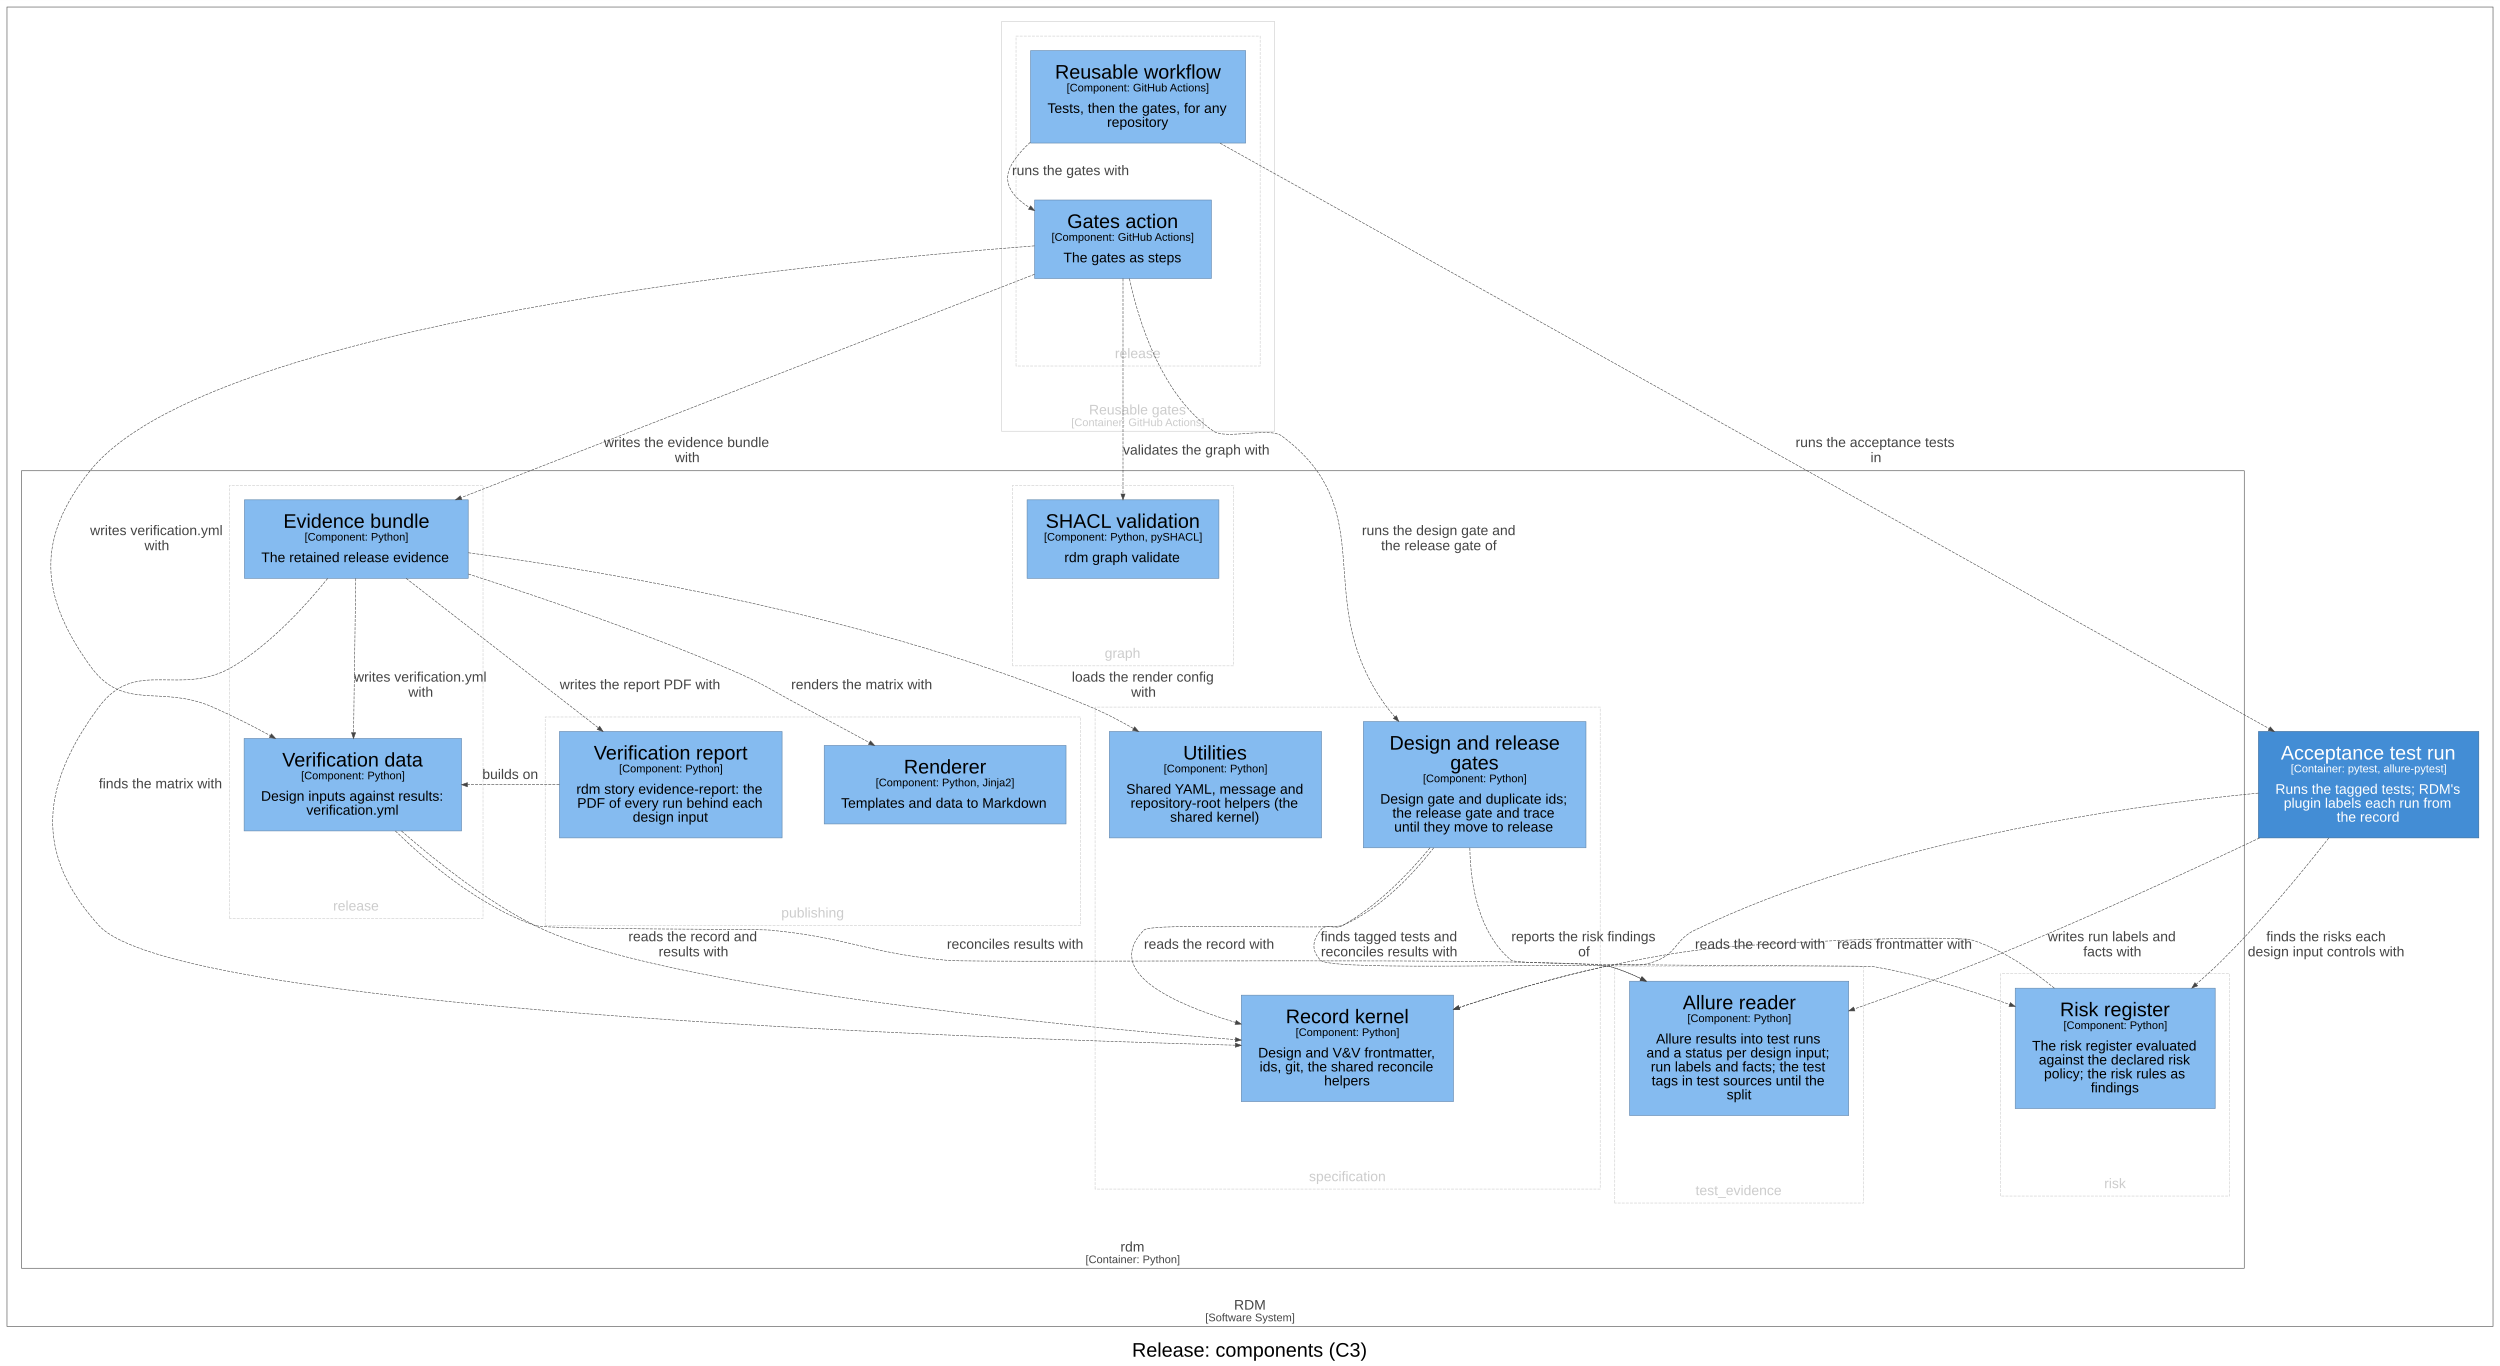
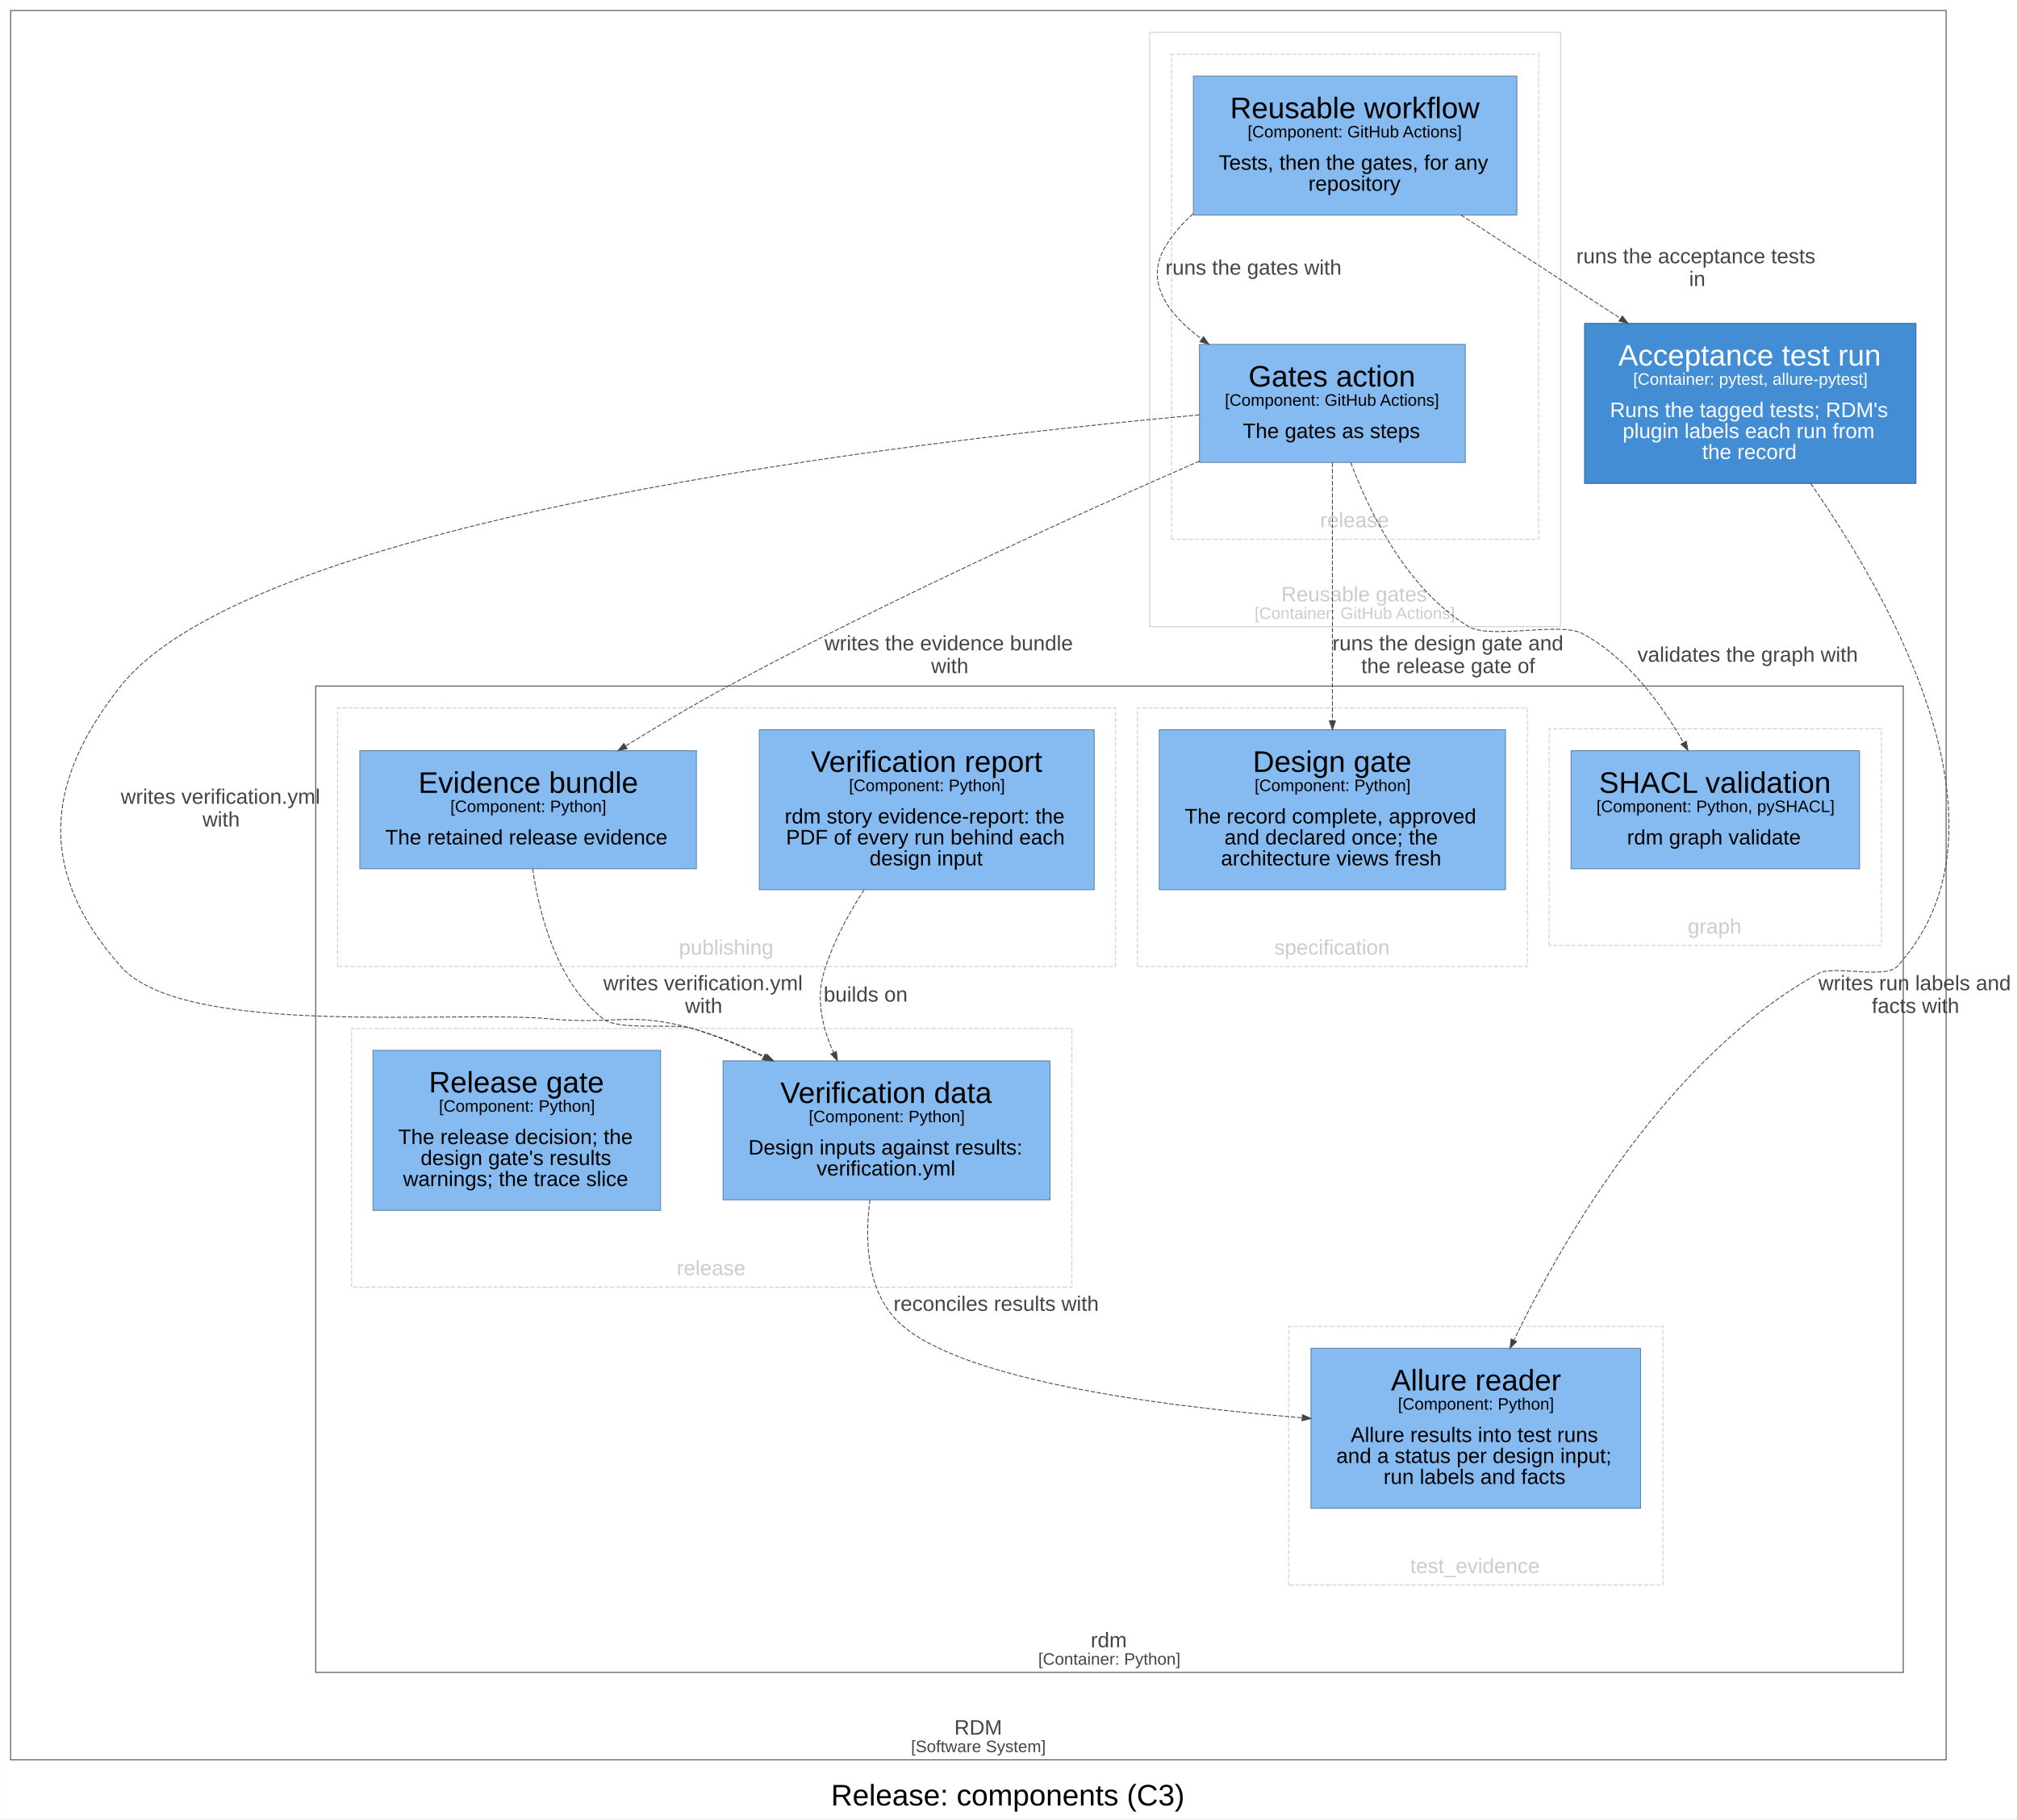
- <svg xmlns="http://www.w3.org/2000/svg" width="4301pt" height="2350pt" viewBox="0.00 0.00 4301.00 2349.80">
-   <g id="graph0" class="graph" transform="scale(1 1) rotate(0) translate(4 2345.8)">
-     <polygon fill="white" stroke="transparent" points="-4,4 -4,-2345.8 4297,-2345.8 4297,4 -4,4" />
-     <text text-anchor="start" x="1943.5" y="-11.8" font-family="Arial" font-size="34.00">Release: components (C3)</text>
+ <svg xmlns="http://www.w3.org/2000/svg" width="2307pt" height="2081pt" viewBox="0.00 0.00 2307.00 2081.20">
+   <g id="graph0" class="graph" transform="scale(1 1) rotate(0) translate(4 2077.2)">
+     <polygon fill="white" stroke="transparent" points="-4,4 -4,-2077.2 2303,-2077.2 2303,4 -4,4" />
+     <text text-anchor="start" x="946.5" y="-11.8" font-family="Arial" font-size="34.00">Release: components (C3)</text>
    <g id="clust1" class="cluster">
-       <polygon fill="none" stroke="#444444" points="8,-64 8,-2333.8 4285,-2333.8 4285,-64 8,-64" />
-       <text text-anchor="start" x="2119" y="-92.8" font-family="Arial" font-size="24.00" fill="#444444">RDM</text>
-       <text text-anchor="start" x="2069.5" y="-72.8" font-family="Arial" font-size="19.00" fill="#444444">[Software System]</text>
+       <polygon fill="none" stroke="#444444" points="8,-64 8,-2065.2 2222,-2065.2 2222,-64 8,-64" />
+       <text text-anchor="start" x="1087.5" y="-92.8" font-family="Arial" font-size="24.00" fill="#444444">RDM</text>
+       <text text-anchor="start" x="1038" y="-72.8" font-family="Arial" font-size="19.00" fill="#444444">[Software System]</text>
    </g>
    <g id="clust2" class="cluster">
-       <polygon fill="none" stroke="#cccccc" points="1719,-1604 1719,-2308.8 2189,-2308.8 2189,-1604 1719,-1604" />
-       <text text-anchor="start" x="1869.5" y="-1632.8" font-family="Arial" font-size="24.00" fill="#cccccc">Reusable gates</text>
-       <text text-anchor="start" x="1839" y="-1612.8" font-family="Arial" font-size="19.00" fill="#cccccc">[Container: GitHub Actions]</text>
+       <polygon fill="none" stroke="#cccccc" points="1311,-1360.4 1311,-2040.2 1781,-2040.2 1781,-1360.4 1311,-1360.4" />
+       <text text-anchor="start" x="1461.5" y="-1389.2" font-family="Arial" font-size="24.00" fill="#cccccc">Reusable gates</text>
+       <text text-anchor="start" x="1431" y="-1369.2" font-family="Arial" font-size="19.00" fill="#cccccc">[Container: GitHub Actions]</text>
    </g>
    <g id="clust3" class="cluster">
-       <polygon fill="none" stroke="#cccccc" stroke-dasharray="5,2" points="1744,-1716.2 1744,-2283.8 2164,-2283.8 2164,-1716.2 1744,-1716.2" />
-       <text text-anchor="start" x="1914" y="-1729.8" font-family="Arial" font-size="24.00" fill="#cccccc">release</text>
+       <polygon fill="none" stroke="#cccccc" stroke-dasharray="5,2" points="1336,-1460.4 1336,-2015.2 1756,-2015.2 1756,-1460.4 1336,-1460.4" />
+       <text text-anchor="start" x="1506" y="-1474" font-family="Arial" font-size="24.00" fill="#cccccc">release</text>
    </g>
    <g id="clust4" class="cluster">
-       <polygon fill="none" stroke="#444444" points="33,-164 33,-1536 3857,-1536 3857,-164 33,-164" />
-       <text text-anchor="start" x="1923.5" y="-192.8" font-family="Arial" font-size="24.00" fill="#444444">rdm</text>
-       <text text-anchor="start" x="1863.5" y="-172.8" font-family="Arial" font-size="19.00" fill="#444444">[Container: Python]</text>
+       <polygon fill="none" stroke="#444444" points="357,-164 357,-1292.4 2173,-1292.4 2173,-164 357,-164" />
+       <text text-anchor="start" x="1243.5" y="-192.8" font-family="Arial" font-size="24.00" fill="#444444">rdm</text>
+       <text text-anchor="start" x="1183.5" y="-172.8" font-family="Arial" font-size="19.00" fill="#444444">[Container: Python]</text>
    </g>
    <g id="clust7" class="cluster">
-       <polygon fill="none" stroke="#cccccc" stroke-dasharray="5,2" points="391,-765.8 391,-1511 827,-1511 827,-765.8 391,-765.8" />
-       <text text-anchor="start" x="569" y="-779.4" font-family="Arial" font-size="24.00" fill="#cccccc">release</text>
+       <polygon fill="none" stroke="#cccccc" stroke-dasharray="5,2" points="398,-604.8 398,-900.6 1222,-900.6 1222,-604.8 398,-604.8" />
+       <text text-anchor="start" x="770" y="-618.4" font-family="Arial" font-size="24.00" fill="#cccccc">release</text>
    </g>
    <g id="clust5" class="cluster">
-       <polygon fill="none" stroke="#cccccc" stroke-dasharray="5,2" points="1738,-1200.4 1738,-1511 2118,-1511 2118,-1200.4 1738,-1200.4" />
-       <text text-anchor="start" x="1896.5" y="-1214" font-family="Arial" font-size="24.00" fill="#cccccc">graph</text>
+       <polygon fill="none" stroke="#cccccc" stroke-dasharray="5,2" points="1768,-995.6 1768,-1243.4 2148,-1243.4 2148,-995.6 1768,-995.6" />
+       <text text-anchor="start" x="1926.5" y="-1009.2" font-family="Arial" font-size="24.00" fill="#cccccc">graph</text>
    </g>
    <g id="clust6" class="cluster">
-       <polygon fill="none" stroke="#cccccc" stroke-dasharray="5,2" points="934,-753.8 934,-1112.4 1855,-1112.4 1855,-753.8 934,-753.8" />
-       <text text-anchor="start" x="1340" y="-767.4" font-family="Arial" font-size="24.00" fill="#cccccc">publishing</text>
+       <polygon fill="none" stroke="#cccccc" stroke-dasharray="5,2" points="382,-971.6 382,-1267.4 1272,-1267.4 1272,-971.6 382,-971.6" />
+       <text text-anchor="start" x="772.5" y="-985.2" font-family="Arial" font-size="24.00" fill="#cccccc">publishing</text>
    </g>
    <g id="clust8" class="cluster">
-       <polygon fill="none" stroke="#cccccc" stroke-dasharray="5,2" points="3438,-288.2 3438,-670.8 3832,-670.8 3832,-288.2 3438,-288.2" />
-       <text text-anchor="start" x="3616" y="-301.8" font-family="Arial" font-size="24.00" fill="#cccccc">risk</text>
+       <polygon fill="none" stroke="#cccccc" stroke-dasharray="5,2" points="1297,-971.6 1297,-1267.4 1743,-1267.4 1743,-971.6 1297,-971.6" />
+       <text text-anchor="start" x="1453.5" y="-985.2" font-family="Arial" font-size="24.00" fill="#cccccc">specification</text>
    </g>
    <g id="clust9" class="cluster">
-       <polygon fill="none" stroke="#cccccc" stroke-dasharray="5,2" points="1880,-300.2 1880,-1129.4 2749,-1129.4 2749,-300.2 1880,-300.2" />
-       <text text-anchor="start" x="2248" y="-313.8" font-family="Arial" font-size="24.00" fill="#cccccc">specification</text>
+       <polygon fill="none" stroke="#cccccc" stroke-dasharray="5,2" points="1470,-264 1470,-559.8 1898,-559.8 1898,-264 1470,-264" />
+       <text text-anchor="start" x="1609" y="-277.6" font-family="Arial" font-size="24.00" fill="#cccccc">test_evidence</text>
    </g>
-     <g id="clust10" class="cluster">
-       <polygon fill="none" stroke="#cccccc" stroke-dasharray="5,2" points="2774,-276.2 2774,-682.8 3202,-682.8 3202,-276.2 2774,-276.2" />
-       <text text-anchor="start" x="2913" y="-289.8" font-family="Arial" font-size="24.00" fill="#cccccc">test_evidence</text>
+     <g id="48" class="node">
+       <polygon fill="#85bbf0" stroke="#5d82a8" points="1731,-1990.2 1361,-1990.2 1361,-1831.2 1731,-1831.2 1731,-1990.2" />
+       <text text-anchor="start" x="1403" y="-1942" font-family="Arial" font-size="34.00" fill="#000000">Reusable workflow</text>
+       <text text-anchor="start" x="1423" y="-1920" font-family="Arial" font-size="19.00" fill="#000000">[Component: GitHub Actions]</text>
+       <text text-anchor="start" x="1390" y="-1883" font-family="Arial" font-size="24.00" fill="#000000">Tests, then the gates, for any</text>
+       <text text-anchor="start" x="1492.5" y="-1859" font-family="Arial" font-size="24.00" fill="#000000">repository</text>
    </g>
-     <g id="46" class="node">
-       <polygon fill="#85bbf0" stroke="#5d82a8" points="2139,-2258.8 1769,-2258.8 1769,-2099.8 2139,-2099.8 2139,-2258.8" />
-       <text text-anchor="start" x="1811" y="-2210.6" font-family="Arial" font-size="34.00" fill="#000000">Reusable workflow</text>
-       <text text-anchor="start" x="1831" y="-2188.6" font-family="Arial" font-size="19.00" fill="#000000">[Component: GitHub Actions]</text>
-       <text text-anchor="start" x="1798" y="-2151.6" font-family="Arial" font-size="24.00" fill="#000000">Tests, then the gates, for any</text>
-       <text text-anchor="start" x="1900.5" y="-2127.6" font-family="Arial" font-size="24.00" fill="#000000">repository</text>
+     <g id="49" class="node">
+       <polygon fill="#85bbf0" stroke="#5d82a8" points="1672,-1683.2 1368,-1683.2 1368,-1548.2 1672,-1548.2 1672,-1683.2" />
+       <text text-anchor="start" x="1424" y="-1635" font-family="Arial" font-size="34.00" fill="#000000">Gates action</text>
+       <text text-anchor="start" x="1397" y="-1613" font-family="Arial" font-size="19.00" fill="#000000">[Component: GitHub Actions]</text>
+       <text text-anchor="start" x="1417.5" y="-1576" font-family="Arial" font-size="24.00" fill="#000000">The gates as steps</text>
    </g>
-     <g id="47" class="node">
-       <polygon fill="#85bbf0" stroke="#5d82a8" points="2080,-2001.8 1776,-2001.8 1776,-1866.8 2080,-1866.8 2080,-2001.8" />
-       <text text-anchor="start" x="1832" y="-1953.6" font-family="Arial" font-size="34.00" fill="#000000">Gates action</text>
-       <text text-anchor="start" x="1805" y="-1931.6" font-family="Arial" font-size="19.00" fill="#000000">[Component: GitHub Actions]</text>
-       <text text-anchor="start" x="1825.5" y="-1894.6" font-family="Arial" font-size="24.00" fill="#000000">The gates as steps</text>
+     <g id="104" class="edge">
+       <path fill="none" stroke="#444444" stroke-dasharray="5,2" d="M1360.59,-1832.6C1348.3,-1821.65 1337.47,-1809.24 1329,-1795.2 1305.04,-1755.47 1330.67,-1719 1370.11,-1689.53" />
+       <polygon fill="#444444" stroke="#444444" points="1372.64,-1692.03 1378.73,-1683.35 1368.56,-1686.34 1372.64,-1692.03" />
+       <text text-anchor="start" x="1329" y="-1763" font-family="Arial" font-size="24.00" fill="#444444">runs the gates with</text>
    </g>
-     <g id="102" class="edge">
-       <path fill="none" stroke="#444444" stroke-dasharray="5,2" d="M1768.59,-2101.2C1756.3,-2090.25 1745.47,-2077.84 1737,-2063.8 1718.61,-2033.3 1736.17,-2008.46 1766.88,-1989.04" />
-       <polygon fill="#444444" stroke="#444444" points="1769.06,-1991.82 1775.87,-1983.71 1765.49,-1985.8 1769.06,-1991.82" />
-       <text text-anchor="start" x="1737" y="-2044.6" font-family="Arial" font-size="24.00" fill="#444444">runs the gates with</text>
+     <g id="45" class="node">
+       <polygon fill="#438dd5" stroke="#2e6295" points="2187.5,-1707.2 1808.5,-1707.2 1808.5,-1524.2 2187.5,-1524.2 2187.5,-1707.2" />
+       <text text-anchor="start" x="1847" y="-1659" font-family="Arial" font-size="34.00" fill="#ffffff">Acceptance test run</text>
+       <text text-anchor="start" x="1864" y="-1637" font-family="Arial" font-size="19.00" fill="#ffffff">[Container: pytest, allure-pytest]</text>
+       <text text-anchor="start" x="1837.5" y="-1600" font-family="Arial" font-size="24.00" fill="#ffffff">Runs the tagged tests; RDM's</text>
+       <text text-anchor="start" x="1852" y="-1576" font-family="Arial" font-size="24.00" fill="#ffffff">plugin labels each run from</text>
+       <text text-anchor="start" x="1943" y="-1552" font-family="Arial" font-size="24.00" fill="#ffffff">the record</text>
    </g>
-     <g id="43" class="node">
-       <polygon fill="#438dd5" stroke="#2e6295" points="4260.5,-1087.4 3881.5,-1087.4 3881.5,-904.4 4260.5,-904.4 4260.5,-1087.4" />
-       <text text-anchor="start" x="3920" y="-1039.2" font-family="Arial" font-size="34.00" fill="#ffffff">Acceptance test run</text>
-       <text text-anchor="start" x="3937" y="-1017.2" font-family="Arial" font-size="19.00" fill="#ffffff">[Container: pytest, allure-pytest]</text>
-       <text text-anchor="start" x="3910.5" y="-980.2" font-family="Arial" font-size="24.00" fill="#ffffff">Runs the tagged tests; RDM's</text>
-       <text text-anchor="start" x="3925" y="-956.2" font-family="Arial" font-size="24.00" fill="#ffffff">plugin labels each run from</text>
-       <text text-anchor="start" x="4016" y="-932.2" font-family="Arial" font-size="24.00" fill="#ffffff">the record</text>
+     <g id="150" class="edge">
+       <path fill="none" stroke="#444444" stroke-dasharray="5,2" d="M1667.13,-1831.18C1723.21,-1794.83 1790.36,-1751.3 1849.46,-1712.99" />
+       <polygon fill="#444444" stroke="#444444" points="1851.64,-1715.75 1858.12,-1707.37 1847.83,-1709.87 1851.64,-1715.75" />
+       <text text-anchor="start" x="1799" y="-1776" font-family="Arial" font-size="24.00" fill="#444444">runs the acceptance tests</text>
+       <text text-anchor="start" x="1928" y="-1750" font-family="Arial" font-size="24.00" fill="#444444">in</text>
    </g>
-     <g id="149" class="edge">
-       <path fill="none" stroke="#444444" stroke-dasharray="5,2" d="M2094.95,-2099.64C2470.14,-1890.27 3492.28,-1319.85 3899.88,-1092.4" />
-       <polygon fill="#444444" stroke="#444444" points="3901.77,-1095.35 3908.8,-1087.42 3898.36,-1089.23 3901.77,-1095.35" />
-       <text text-anchor="start" x="3085" y="-1576.8" font-family="Arial" font-size="24.00" fill="#444444">runs the acceptance tests</text>
-       <text text-anchor="start" x="3214" y="-1550.8" font-family="Arial" font-size="24.00" fill="#444444">in</text>
+     <g id="42" class="node">
+       <polygon fill="#85bbf0" stroke="#5d82a8" points="2123,-1218.4 1793,-1218.4 1793,-1083.4 2123,-1083.4 2123,-1218.4" />
+       <text text-anchor="start" x="1825" y="-1170.2" font-family="Arial" font-size="34.00" fill="#000000">SHACL validation</text>
+       <text text-anchor="start" x="1822" y="-1148.2" font-family="Arial" font-size="19.00" fill="#000000">[Component: Python, pySHACL]</text>
+       <text text-anchor="start" x="1857" y="-1111.2" font-family="Arial" font-size="24.00" fill="#000000">rdm graph validate</text>
    </g>
-     <g id="40" class="node">
-       <polygon fill="#85bbf0" stroke="#5d82a8" points="2093,-1486 1763,-1486 1763,-1351 2093,-1351 2093,-1486" />
-       <text text-anchor="start" x="1795" y="-1437.8" font-family="Arial" font-size="34.00" fill="#000000">SHACL validation</text>
-       <text text-anchor="start" x="1792" y="-1415.8" font-family="Arial" font-size="19.00" fill="#000000">[Component: Python, pySHACL]</text>
-       <text text-anchor="start" x="1827" y="-1378.8" font-family="Arial" font-size="24.00" fill="#000000">rdm graph validate</text>
+     <g id="146" class="edge">
+       <path fill="none" stroke="#444444" stroke-dasharray="5,2" d="M1541,-1547.94C1563.82,-1487.61 1606.63,-1402.08 1676,-1360.4 1700.81,-1345.49 1780.49,-1366.07 1806,-1352.4 1857.08,-1325.04 1896.04,-1272.19 1921.72,-1227.63" />
+       <polygon fill="#444444" stroke="#444444" points="1924.81,-1229.26 1926.68,-1218.83 1918.72,-1225.82 1924.81,-1229.26" />
+       <text text-anchor="start" x="1869" y="-1320.2" font-family="Arial" font-size="24.00" fill="#444444">validates the graph with</text>
    </g>
-     <g id="145" class="edge">
-       <path fill="none" stroke="#444444" stroke-dasharray="5,2" d="M1928,-1866.66C1928,-1771.36 1928,-1596.62 1928,-1496.11" />
-       <polygon fill="#444444" stroke="#444444" points="1931.5,-1496.03 1928,-1486.03 1924.5,-1496.03 1931.5,-1496.03" />
-       <text text-anchor="start" x="1928" y="-1563.8" font-family="Arial" font-size="24.00" fill="#444444">validates the graph with</text>
+     <g id="34" class="node">
+       <polygon fill="#85bbf0" stroke="#5d82a8" points="792.5,-1218.4 407.5,-1218.4 407.5,-1083.4 792.5,-1083.4 792.5,-1218.4" />
+       <text text-anchor="start" x="474.5" y="-1170.2" font-family="Arial" font-size="34.00" fill="#000000">Evidence bundle</text>
+       <text text-anchor="start" x="511" y="-1148.2" font-family="Arial" font-size="19.00" fill="#000000">[Component: Python]</text>
+       <text text-anchor="start" x="436.5" y="-1111.2" font-family="Arial" font-size="24.00" fill="#000000">The retained release evidence</text>
    </g>
-     <g id="19" class="node">
-       <polygon fill="#85bbf0" stroke="#5d82a8" points="790,-1075.4 416,-1075.4 416,-916.4 790,-916.4 790,-1075.4" />
-       <text text-anchor="start" x="481.5" y="-1027.2" font-family="Arial" font-size="34.00" fill="#000000">Verification data</text>
-       <text text-anchor="start" x="514" y="-1005.2" font-family="Arial" font-size="19.00" fill="#000000">[Component: Python]</text>
-       <text text-anchor="start" x="445" y="-968.2" font-family="Arial" font-size="24.00" fill="#000000">Design inputs against results:</text>
-       <text text-anchor="start" x="523" y="-944.2" font-family="Arial" font-size="24.00" fill="#000000">verification.yml</text>
-     </g>
-     <g id="143" class="edge">
-       <path fill="none" stroke="#444444" stroke-dasharray="5,2" d="M1775.84,-1922.94C1383.66,-1892.77 354.82,-1790.43 151,-1536 57.74,-1419.59 63.96,-1321.53 151,-1200.4 208.74,-1120.05 271.4,-1169.17 362,-1129.4 394.77,-1115.02 429.01,-1097.7 461.05,-1080.39" />
-       <polygon fill="#444444" stroke="#444444" points="462.91,-1083.37 470.03,-1075.52 459.57,-1077.21 462.91,-1083.37" />
-       <text text-anchor="start" x="151" y="-1425.3" font-family="Arial" font-size="24.00" fill="#444444">writes verification.yml</text>
-       <text text-anchor="start" x="244.5" y="-1399.3" font-family="Arial" font-size="24.00" fill="#444444">with</text>
+     <g id="148" class="edge">
+       <path fill="none" stroke="#444444" stroke-dasharray="5,2" d="M1367.95,-1549.76C1226.29,-1487.86 1010.29,-1389.89 829,-1292.4 790.02,-1271.44 748.47,-1246.71 711.62,-1223.89" />
+       <polygon fill="#444444" stroke="#444444" points="713.19,-1220.75 702.85,-1218.44 709.49,-1226.69 713.19,-1220.75" />
+       <text text-anchor="start" x="939" y="-1333.2" font-family="Arial" font-size="24.00" fill="#444444">writes the evidence bundle</text>
+       <text text-anchor="start" x="1061" y="-1307.2" font-family="Arial" font-size="24.00" fill="#444444">with</text>
    </g>
    <g id="20" class="node">
-       <polygon fill="#85bbf0" stroke="#5d82a8" points="801.5,-1486 416.5,-1486 416.5,-1351 801.5,-1351 801.5,-1486" />
-       <text text-anchor="start" x="483.5" y="-1437.8" font-family="Arial" font-size="34.00" fill="#000000">Evidence bundle</text>
-       <text text-anchor="start" x="520" y="-1415.8" font-family="Arial" font-size="19.00" fill="#000000">[Component: Python]</text>
-       <text text-anchor="start" x="445.5" y="-1378.8" font-family="Arial" font-size="24.00" fill="#000000">The retained release evidence</text>
+       <polygon fill="#85bbf0" stroke="#5d82a8" points="1197,-863.6 823,-863.6 823,-704.6 1197,-704.6 1197,-863.6" />
+       <text text-anchor="start" x="888.5" y="-815.4" font-family="Arial" font-size="34.00" fill="#000000">Verification data</text>
+       <text text-anchor="start" x="921" y="-793.4" font-family="Arial" font-size="19.00" fill="#000000">[Component: Python]</text>
+       <text text-anchor="start" x="852" y="-756.4" font-family="Arial" font-size="24.00" fill="#000000">Design inputs against results:</text>
+       <text text-anchor="start" x="930" y="-732.4" font-family="Arial" font-size="24.00" fill="#000000">verification.yml</text>
    </g>
-     <g id="147" class="edge">
-       <path fill="none" stroke="#444444" stroke-dasharray="5,2" d="M1775.73,-1873.98C1530.94,-1778.63 1050.96,-1591.66 789.39,-1489.77" />
-       <polygon fill="#444444" stroke="#444444" points="790.38,-1486.4 779.79,-1486.03 787.84,-1492.92 790.38,-1486.4" />
-       <text text-anchor="start" x="1035" y="-1576.8" font-family="Arial" font-size="24.00" fill="#444444">writes the evidence bundle</text>
-       <text text-anchor="start" x="1157" y="-1550.8" font-family="Arial" font-size="24.00" fill="#444444">with</text>
+     <g id="144" class="edge">
+       <path fill="none" stroke="#444444" stroke-dasharray="5,2" d="M1367.81,-1602.57C1040.53,-1572.98 286.96,-1485.02 134,-1292.4 45.33,-1180.75 39.49,-1078.36 134,-971.6 206.86,-889.29 515.57,-921.97 625,-911.6 697.29,-904.75 718.09,-920.22 788,-900.6 816.09,-892.72 844.72,-881.02 871.68,-868.06" />
+       <polygon fill="#444444" stroke="#444444" points="873.31,-871.15 880.75,-863.61 870.23,-864.87 873.31,-871.15" />
+       <text text-anchor="start" x="134" y="-1157.7" font-family="Arial" font-size="24.00" fill="#444444">writes verification.yml</text>
+       <text text-anchor="start" x="227.5" y="-1131.7" font-family="Arial" font-size="24.00" fill="#444444">with</text>
    </g>
-     <g id="8" class="node">
-       <polygon fill="#85bbf0" stroke="#5d82a8" points="2724.5,-1104.4 2341.5,-1104.4 2341.5,-887.4 2724.5,-887.4 2724.5,-1104.4" />
-       <text text-anchor="start" x="2386.5" y="-1056.2" font-family="Arial" font-size="34.00" fill="#000000">Design and release</text>
-       <text text-anchor="start" x="2491" y="-1022.2" font-family="Arial" font-size="34.00" fill="#000000">gates</text>
-       <text text-anchor="start" x="2444" y="-1000.2" font-family="Arial" font-size="19.00" fill="#000000">[Component: Python]</text>
-       <text text-anchor="start" x="2370.5" y="-963.2" font-family="Arial" font-size="24.00" fill="#000000">Design gate and duplicate ids;</text>
-       <text text-anchor="start" x="2391.5" y="-939.2" font-family="Arial" font-size="24.00" fill="#000000">the release gate and trace</text>
-       <text text-anchor="start" x="2394.5" y="-915.2" font-family="Arial" font-size="24.00" fill="#000000">until they move to release</text>
+     <g id="9" class="node">
+       <polygon fill="#85bbf0" stroke="#5d82a8" points="1718,-1242.4 1322,-1242.4 1322,-1059.4 1718,-1059.4 1718,-1242.4" />
+       <text text-anchor="start" x="1429" y="-1194.2" font-family="Arial" font-size="34.00" fill="#000000">Design gate</text>
+       <text text-anchor="start" x="1431" y="-1172.2" font-family="Arial" font-size="19.00" fill="#000000">[Component: Python]</text>
+       <text text-anchor="start" x="1351" y="-1135.2" font-family="Arial" font-size="24.00" fill="#000000">The record complete, approved</text>
+       <text text-anchor="start" x="1396.5" y="-1111.2" font-family="Arial" font-size="24.00" fill="#000000">and declared once; the</text>
+       <text text-anchor="start" x="1392.5" y="-1087.2" font-family="Arial" font-size="24.00" fill="#000000">architecture views fresh</text>
    </g>
-     <g id="140" class="edge">
-       <path fill="none" stroke="#444444" stroke-dasharray="5,2" d="M1939.05,-1866.6C1955.74,-1789.18 1995.4,-1664.4 2084,-1604 2105.53,-1589.32 2180.07,-1611.52 2201,-1596 2374.98,-1466.98 2251.75,-1319.19 2374,-1140.4 2380.56,-1130.81 2387.89,-1121.42 2395.7,-1112.33" />
-       <polygon fill="#444444" stroke="#444444" points="2398.38,-1114.58 2402.36,-1104.76 2393.12,-1109.95 2398.38,-1114.58" />
-       <text text-anchor="start" x="2339" y="-1425.3" font-family="Arial" font-size="24.00" fill="#444444">runs the design gate and</text>
-       <text text-anchor="start" x="2372" y="-1399.3" font-family="Arial" font-size="24.00" fill="#444444">the release gate of</text>
+     <g id="141" class="edge">
+       <path fill="none" stroke="#444444" stroke-dasharray="5,2" d="M1520,-1547.9C1520,-1470.53 1520,-1342.26 1520,-1252.74" />
+       <polygon fill="#444444" stroke="#444444" points="1523.5,-1252.56 1520,-1242.56 1516.5,-1252.56 1523.5,-1252.56" />
+       <text text-anchor="start" x="1520" y="-1333.2" font-family="Arial" font-size="24.00" fill="#444444">runs the design gate and</text>
+       <text text-anchor="start" x="1553" y="-1307.2" font-family="Arial" font-size="24.00" fill="#444444">the release gate of</text>
    </g>
-     <g id="30" class="node">
-       <polygon fill="#85bbf0" stroke="#5d82a8" points="1830,-1063.4 1414,-1063.4 1414,-928.4 1830,-928.4 1830,-1063.4" />
-       <text text-anchor="start" x="1551" y="-1015.2" font-family="Arial" font-size="34.00" fill="#000000">Renderer</text>
-       <text text-anchor="start" x="1502.5" y="-993.2" font-family="Arial" font-size="19.00" fill="#000000">[Component: Python, Jinja2]</text>
-       <text text-anchor="start" x="1443" y="-956.2" font-family="Arial" font-size="24.00" fill="#000000">Templates and data to Markdown</text>
+     <g id="110" class="edge">
+       <path fill="none" stroke="#444444" stroke-dasharray="5,2" d="M605.18,-1083.23C613.24,-1028.17 633.78,-952.63 686,-911.6 703.93,-897.52 766.18,-907.2 788,-900.6 815.16,-892.39 842.9,-880.85 869.17,-868.22" />
+       <polygon fill="#444444" stroke="#444444" points="870.95,-871.25 878.4,-863.71 867.88,-864.96 870.95,-871.25" />
+       <text text-anchor="start" x="686" y="-944.4" font-family="Arial" font-size="24.00" fill="#444444">writes verification.yml</text>
+       <text text-anchor="start" x="779.5" y="-918.4" font-family="Arial" font-size="24.00" fill="#444444">with</text>
    </g>
-     <g id="35" class="node">
-       <polygon fill="#85bbf0" stroke="#5d82a8" points="1341.5,-1087.4 958.5,-1087.4 958.5,-904.4 1341.5,-904.4 1341.5,-1087.4" />
-       <text text-anchor="start" x="1017.5" y="-1039.2" font-family="Arial" font-size="34.00" fill="#000000">Verification report</text>
-       <text text-anchor="start" x="1061" y="-1017.2" font-family="Arial" font-size="19.00" fill="#000000">[Component: Python]</text>
-       <text text-anchor="start" x="987.5" y="-980.2" font-family="Arial" font-size="24.00" fill="#000000">rdm story evidence-report: the</text>
-       <text text-anchor="start" x="989" y="-956.2" font-family="Arial" font-size="24.00" fill="#000000">PDF of every run behind each</text>
-       <text text-anchor="start" x="1084.5" y="-932.2" font-family="Arial" font-size="24.00" fill="#000000">design input</text>
+     <g id="37" class="node">
+       <polygon fill="#85bbf0" stroke="#5d82a8" points="1247.5,-1242.4 864.5,-1242.4 864.5,-1059.4 1247.5,-1059.4 1247.5,-1242.4" />
+       <text text-anchor="start" x="923.5" y="-1194.2" font-family="Arial" font-size="34.00" fill="#000000">Verification report</text>
+       <text text-anchor="start" x="967" y="-1172.2" font-family="Arial" font-size="19.00" fill="#000000">[Component: Python]</text>
+       <text text-anchor="start" x="893.5" y="-1135.2" font-family="Arial" font-size="24.00" fill="#000000">rdm story evidence-report: the</text>
+       <text text-anchor="start" x="895" y="-1111.2" font-family="Arial" font-size="24.00" fill="#000000">PDF of every run behind each</text>
+       <text text-anchor="start" x="990.5" y="-1087.2" font-family="Arial" font-size="24.00" fill="#000000">design input</text>
    </g>
-     <g id="113" class="edge">
-       <path fill="none" stroke="#444444" stroke-dasharray="5,2" d="M958.33,-995.9C907.17,-995.9 851.8,-995.9 800.34,-995.9" />
-       <polygon fill="#444444" stroke="#444444" points="800.1,-992.4 790.1,-995.9 800.1,-999.4 800.1,-992.4" />
-       <text text-anchor="start" x="825.75" y="-1005.7" font-family="Arial" font-size="24.00" fill="#444444">builds on</text>
+     <g id="114" class="edge">
+       <path fill="none" stroke="#444444" stroke-dasharray="5,2" d="M984.23,-1059.19C965.42,-1030.27 947.71,-997.06 938,-963.6 929.26,-933.48 936.61,-901.46 949.42,-872.97" />
+       <polygon fill="#444444" stroke="#444444" points="952.62,-874.39 953.75,-863.86 946.3,-871.38 952.62,-874.39" />
+       <text text-anchor="start" x="938" y="-931.4" font-family="Arial" font-size="24.00" fill="#444444">builds on</text>
    </g>
-     <g id="6" class="node">
-       <polygon fill="#85bbf0" stroke="#5d82a8" points="2496.5,-633.8 2131.5,-633.8 2131.5,-450.8 2496.5,-450.8 2496.5,-633.8" />
-       <text text-anchor="start" x="2208" y="-585.6" font-family="Arial" font-size="34.00" fill="#000000">Record kernel</text>
-       <text text-anchor="start" x="2225" y="-563.6" font-family="Arial" font-size="19.00" fill="#000000">[Component: Python]</text>
-       <text text-anchor="start" x="2160.5" y="-526.6" font-family="Arial" font-size="24.00" fill="#000000">Design and V&amp;V frontmatter,</text>
-       <text text-anchor="start" x="2163" y="-502.6" font-family="Arial" font-size="24.00" fill="#000000">ids, git, the shared reconcile</text>
-       <text text-anchor="start" x="2274" y="-478.6" font-family="Arial" font-size="24.00" fill="#000000">helpers</text>
+     <g id="22" class="node">
+       <polygon fill="#85bbf0" stroke="#5d82a8" points="1872.5,-534.8 1495.5,-534.8 1495.5,-351.8 1872.5,-351.8 1872.5,-534.8" />
+       <text text-anchor="start" x="1587" y="-486.6" font-family="Arial" font-size="34.00" fill="#000000">Allure reader</text>
+       <text text-anchor="start" x="1595" y="-464.6" font-family="Arial" font-size="19.00" fill="#000000">[Component: Python]</text>
+       <text text-anchor="start" x="1541" y="-427.6" font-family="Arial" font-size="24.00" fill="#000000">Allure results into test runs</text>
+       <text text-anchor="start" x="1524.5" y="-403.6" font-family="Arial" font-size="24.00" fill="#000000">and a status per design input;</text>
+       <text text-anchor="start" x="1578.5" y="-379.6" font-family="Arial" font-size="24.00" fill="#000000">run labels and facts</text>
    </g>
-     <g id="107" class="edge">
-       <path fill="none" stroke="#444444" stroke-dasharray="5,2" d="M686.72,-916.27C746.58,-863.76 831.24,-796.71 916,-753.8 1123.33,-648.85 1788.78,-583.99 2121.22,-557.33" />
-       <polygon fill="#444444" stroke="#444444" points="2121.76,-560.8 2131.45,-556.52 2121.2,-553.82 2121.76,-560.8" />
-       <text text-anchor="start" x="1077" y="-726.6" font-family="Arial" font-size="24.00" fill="#444444">reads the record and</text>
-       <text text-anchor="start" x="1129" y="-700.6" font-family="Arial" font-size="24.00" fill="#444444">results with</text>
+     <g id="133" class="edge">
+       <path fill="none" stroke="#444444" stroke-dasharray="5,2" d="M991.01,-704.57C985.19,-660.29 987.03,-606.8 1018,-570.8 1077.81,-501.27 1311.63,-469.52 1485.42,-455.31" />
+       <polygon fill="#444444" stroke="#444444" points="1485.79,-458.79 1495.48,-454.5 1485.23,-451.81 1485.79,-458.79" />
+       <text text-anchor="start" x="1018" y="-577.6" font-family="Arial" font-size="24.00" fill="#444444">reconciles results with</text>
    </g>
    <g id="21" class="node">
-       <polygon fill="#85bbf0" stroke="#5d82a8" points="3176.5,-657.8 2799.5,-657.8 2799.5,-426.8 3176.5,-426.8 3176.5,-657.8" />
-       <text text-anchor="start" x="2891" y="-609.6" font-family="Arial" font-size="34.00" fill="#000000">Allure reader</text>
-       <text text-anchor="start" x="2899" y="-587.6" font-family="Arial" font-size="19.00" fill="#000000">[Component: Python]</text>
-       <text text-anchor="start" x="2845" y="-550.6" font-family="Arial" font-size="24.00" fill="#000000">Allure results into test runs</text>
-       <text text-anchor="start" x="2828.5" y="-526.6" font-family="Arial" font-size="24.00" fill="#000000">and a status per design input;</text>
-       <text text-anchor="start" x="2836" y="-502.6" font-family="Arial" font-size="24.00" fill="#000000">run labels and facts; the test</text>
-       <text text-anchor="start" x="2837.5" y="-478.6" font-family="Arial" font-size="24.00" fill="#000000">tags in test sources until the</text>
-       <text text-anchor="start" x="2966.5" y="-454.6" font-family="Arial" font-size="24.00" fill="#000000">split</text>
+       <polygon fill="#85bbf0" stroke="#5d82a8" points="751.5,-875.6 422.5,-875.6 422.5,-692.6 751.5,-692.6 751.5,-875.6" />
+       <text text-anchor="start" x="486.5" y="-827.4" font-family="Arial" font-size="34.00" fill="#000000">Release gate</text>
+       <text text-anchor="start" x="498" y="-805.4" font-family="Arial" font-size="19.00" fill="#000000">[Component: Python]</text>
+       <text text-anchor="start" x="451.5" y="-768.4" font-family="Arial" font-size="24.00" fill="#000000">The release decision; the</text>
+       <text text-anchor="start" x="477" y="-744.4" font-family="Arial" font-size="24.00" fill="#000000">design gate's results</text>
+       <text text-anchor="start" x="457" y="-720.4" font-family="Arial" font-size="24.00" fill="#000000">warnings; the trace slice</text>
    </g>
    <g id="132" class="edge">
-       <path fill="none" stroke="#444444" stroke-dasharray="5,2" d="M676.19,-916.24C734.82,-859.25 822.49,-786.67 916,-753.8 937.18,-746.35 1297.65,-747.91 1320,-745.8 1456.9,-732.85 1488.04,-706.06 1625,-693.8 1688.19,-688.14 2706.14,-700.72 2767,-682.8 2784.54,-677.64 2802.03,-670.64 2819.05,-662.52" />
-       <polygon fill="#444444" stroke="#444444" points="2821.03,-665.45 2828.46,-657.9 2817.94,-659.17 2821.03,-665.45" />
-       <text text-anchor="start" x="1625" y="-713.6" font-family="Arial" font-size="24.00" fill="#444444">reconciles results with</text>
-     </g>
-     <g id="111" class="edge">
-       <path fill="none" stroke="#444444" stroke-dasharray="5,2" d="M801.75,-1358.38C931.84,-1316.55 1106.43,-1256.65 1256,-1192.4 1312.07,-1168.31 1324.07,-1157.96 1378,-1129.4 1414.91,-1109.85 1454.8,-1088.35 1491.41,-1068.47" />
-       <polygon fill="#444444" stroke="#444444" points="1493.52,-1071.3 1500.64,-1063.45 1490.18,-1065.15 1493.52,-1071.3" />
-       <text text-anchor="start" x="1357" y="-1160.2" font-family="Arial" font-size="24.00" fill="#444444">renders the matrix with</text>
-     </g>
-     <g id="109" class="edge">
-       <path fill="none" stroke="#444444" stroke-dasharray="5,2" d="M694.72,-1350.85C783.78,-1281.62 924.02,-1172.59 1025.33,-1093.82" />
-       <polygon fill="#444444" stroke="#444444" points="1027.73,-1096.39 1033.48,-1087.49 1023.43,-1090.87 1027.73,-1096.39" />
-       <text text-anchor="start" x="959" y="-1160.2" font-family="Arial" font-size="24.00" fill="#444444">writes the report PDF with</text>
-     </g>
-     <g id="108" class="edge">
-       <path fill="none" stroke="#444444" stroke-dasharray="5,2" d="M608.05,-1350.85C607.03,-1279.25 605.4,-1165.09 604.27,-1085.85" />
-       <polygon fill="#444444" stroke="#444444" points="607.76,-1085.35 604.12,-1075.4 600.76,-1085.45 607.76,-1085.35" />
-       <text text-anchor="start" x="605" y="-1173.2" font-family="Arial" font-size="24.00" fill="#444444">writes verification.yml</text>
-       <text text-anchor="start" x="698.5" y="-1147.2" font-family="Arial" font-size="24.00" fill="#444444">with</text>
-     </g>
-     <g id="110" class="edge">
-       <path fill="none" stroke="#444444" stroke-dasharray="5,2" d="M559.77,-1350.81C521,-1302.68 462.97,-1239.52 399,-1200.4 306.65,-1143.92 230.43,-1216.39 166,-1129.4 66.64,-995.26 53.86,-877.46 166,-753.8 296.15,-610.28 1618.06,-561.26 2121.09,-547.73" />
-       <polygon fill="#444444" stroke="#444444" points="2121.46,-551.22 2131.36,-547.46 2121.27,-544.22 2121.46,-551.22" />
-       <text text-anchor="start" x="166" y="-989.7" font-family="Arial" font-size="24.00" fill="#444444">finds the matrix with</text>
-     </g>
-     <g id="7" class="node">
-       <polygon fill="#85bbf0" stroke="#5d82a8" points="2269.5,-1087.4 1904.5,-1087.4 1904.5,-904.4 2269.5,-904.4 2269.5,-1087.4" />
-       <text text-anchor="start" x="2031.5" y="-1039.2" font-family="Arial" font-size="34.00" fill="#000000">Utilities</text>
-       <text text-anchor="start" x="1998" y="-1017.2" font-family="Arial" font-size="19.00" fill="#000000">[Component: Python]</text>
-       <text text-anchor="start" x="1933.5" y="-980.2" font-family="Arial" font-size="24.00" fill="#000000">Shared YAML, message and</text>
-       <text text-anchor="start" x="1941" y="-956.2" font-family="Arial" font-size="24.00" fill="#000000">repository-root helpers (the</text>
-       <text text-anchor="start" x="2009" y="-932.2" font-family="Arial" font-size="24.00" fill="#000000">shared kernel)</text>
-     </g>
-     <g id="112" class="edge">
-       <path fill="none" stroke="#444444" stroke-dasharray="5,2" d="M801.75,-1394.96C1055.34,-1360.57 1511.2,-1282.23 1873,-1129.4 1897.47,-1119.06 1922.38,-1106.17 1946.15,-1092.51" />
-       <polygon fill="#444444" stroke="#444444" points="1947.97,-1095.5 1954.85,-1087.44 1944.45,-1089.45 1947.97,-1095.5" />
-       <text text-anchor="start" x="1840" y="-1173.2" font-family="Arial" font-size="24.00" fill="#444444">loads the render config</text>
-       <text text-anchor="start" x="1942" y="-1147.2" font-family="Arial" font-size="24.00" fill="#444444">with</text>
-     </g>
-     <g id="25" class="node">
-       <polygon fill="#85bbf0" stroke="#5d82a8" points="3807,-645.8 3463,-645.8 3463,-438.8 3807,-438.8 3807,-645.8" />
-       <text text-anchor="start" x="3540" y="-597.6" font-family="Arial" font-size="34.00" fill="#000000">Risk register</text>
-       <text text-anchor="start" x="3546" y="-575.6" font-family="Arial" font-size="19.00" fill="#000000">[Component: Python]</text>
-       <text text-anchor="start" x="3492" y="-538.6" font-family="Arial" font-size="24.00" fill="#000000">The risk register evaluated</text>
-       <text text-anchor="start" x="3503.5" y="-514.6" font-family="Arial" font-size="24.00" fill="#000000">against the declared risk</text>
-       <text text-anchor="start" x="3512.5" y="-490.6" font-family="Arial" font-size="24.00" fill="#000000">policy; the risk rules as</text>
-       <text text-anchor="start" x="3593" y="-466.6" font-family="Arial" font-size="24.00" fill="#000000">findings</text>
-     </g>
-     <g id="98" class="edge">
-       <path fill="none" stroke="#444444" stroke-dasharray="5,2" d="M3530.33,-645.82C3490.26,-678.62 3441.98,-710.76 3391.5,-727.8 3366.76,-736.15 3182.57,-729.26 3156.5,-727.8 2977.66,-717.78 2931.19,-720.11 2756,-682.8 2672.83,-665.09 2583.06,-638.08 2506.29,-612.46" />
-       <polygon fill="#444444" stroke="#444444" points="2507.11,-609.04 2496.51,-609.18 2504.88,-615.68 2507.11,-609.04" />
-       <text text-anchor="start" x="3156.5" y="-713.6" font-family="Arial" font-size="24.00" fill="#444444">reads frontmatter with</text>
-     </g>
-     <g id="77" class="edge">
-       <path fill="none" stroke="#444444" stroke-dasharray="5,2" d="M2524.69,-887.12C2526.02,-820.67 2540.55,-739.67 2596,-693.8 2609.36,-682.75 3202.92,-685.75 3220,-682.8 3298.31,-669.28 3381.88,-643.53 3453.35,-617.8" />
-       <polygon fill="#444444" stroke="#444444" points="3454.7,-621.04 3462.9,-614.34 3452.31,-614.46 3454.7,-621.04" />
-       <text text-anchor="start" x="2596" y="-726.6" font-family="Arial" font-size="24.00" fill="#444444">reports the risk findings</text>
-       <text text-anchor="start" x="2711" y="-700.6" font-family="Arial" font-size="24.00" fill="#444444">of</text>
-     </g>
-     <g id="76" class="edge">
-       <path fill="none" stroke="#444444" stroke-dasharray="5,2" d="M2462.47,-887.17C2423.05,-836.86 2369.14,-781.95 2306,-753.8 2288.64,-746.06 1977.28,-759.39 1964,-745.8 1895.23,-675.4 2006.73,-621.38 2121.69,-586.91" />
-       <polygon fill="#444444" stroke="#444444" points="2122.78,-590.24 2131.39,-584.05 2120.8,-583.52 2122.78,-590.24" />
-       <text text-anchor="start" x="1964" y="-713.6" font-family="Arial" font-size="24.00" fill="#444444">reads the record with</text>
-     </g>
-     <g id="125" class="edge">
-       <path fill="none" stroke="#444444" stroke-dasharray="5,2" d="M2456.27,-887.35C2416.66,-839.46 2364.4,-786.58 2306,-753.8 2290.95,-745.35 2278.87,-759.2 2268,-745.8 2253.44,-727.85 2251.84,-710.32 2268,-693.8 2287.39,-673.98 2740.45,-690.8 2767,-682.8 2784.41,-677.56 2801.79,-670.53 2818.71,-662.42" />
-       <polygon fill="#444444" stroke="#444444" points="2820.65,-665.37 2828.07,-657.81 2817.55,-659.09 2820.65,-665.37" />
-       <text text-anchor="start" x="2268" y="-726.6" font-family="Arial" font-size="24.00" fill="#444444">finds tagged tests and</text>
-       <text text-anchor="start" x="2268.5" y="-700.6" font-family="Arial" font-size="24.00" fill="#444444">reconciles results with</text>
-     </g>
-     <g id="122" class="edge">
-       <path fill="none" stroke="#444444" stroke-dasharray="5,2" d="M4002.37,-904.11C3953.89,-842.27 3885.89,-759.94 3819,-693.8 3805,-679.96 3789.84,-666.05 3774.42,-652.59" />
-       <polygon fill="#444444" stroke="#444444" points="3776.68,-649.92 3766.83,-646.01 3772.1,-655.21 3776.68,-649.92" />
-       <text text-anchor="start" x="3895" y="-726.6" font-family="Arial" font-size="24.00" fill="#444444">finds the risks each</text>
-       <text text-anchor="start" x="3863" y="-700.6" font-family="Arial" font-size="24.00" fill="#444444">design input controls with</text>
-     </g>
-     <g id="119" class="edge">
-       <path fill="none" stroke="#444444" stroke-dasharray="5,2" d="M3881.38,-981.44C3644.37,-958.62 3231.1,-898.77 2912,-745.8 2878.95,-729.96 2881.75,-708.09 2848,-693.8 2810.08,-677.74 2796.26,-691.48 2756,-682.8 2672.93,-664.89 2583.18,-638.02 2506.39,-612.62" />
-       <polygon fill="#444444" stroke="#444444" points="2507.21,-609.2 2496.61,-609.37 2505,-615.85 2507.21,-609.2" />
-       <text text-anchor="start" x="2912" y="-713.6" font-family="Arial" font-size="24.00" fill="#444444">reads the record with</text>
-     </g>
-     <g id="131" class="edge">
-       <path fill="none" stroke="#444444" stroke-dasharray="5,2" d="M3883.38,-904.29C3752.06,-842.14 3571.87,-759.39 3410,-693.8 3337.64,-664.48 3257.16,-635.02 3186.04,-610.03" />
-       <polygon fill="#444444" stroke="#444444" points="3187.11,-606.7 3176.52,-606.69 3184.79,-613.3 3187.11,-606.7" />
-       <text text-anchor="start" x="3519" y="-726.6" font-family="Arial" font-size="24.00" fill="#444444">writes run labels and</text>
-       <text text-anchor="start" x="3580" y="-700.6" font-family="Arial" font-size="24.00" fill="#444444">facts with</text>
+       <path fill="none" stroke="#444444" stroke-dasharray="5,2" d="M2067.14,-1523.96C2162.66,-1386.93 2307.98,-1126.76 2166,-971.6 2152.45,-956.79 2093.56,-973.34 2076,-963.6 1905.67,-869.12 1786.95,-666.31 1727.59,-543.97" />
+       <polygon fill="#444444" stroke="#444444" points="1730.73,-542.44 1723.25,-534.94 1724.43,-545.47 1730.73,-542.44" />
+       <text text-anchor="start" x="2076" y="-944.4" font-family="Arial" font-size="24.00" fill="#444444">writes run labels and</text>
+       <text text-anchor="start" x="2137" y="-918.4" font-family="Arial" font-size="24.00" fill="#444444">facts with</text>
    </g>
  </g>
</svg>
